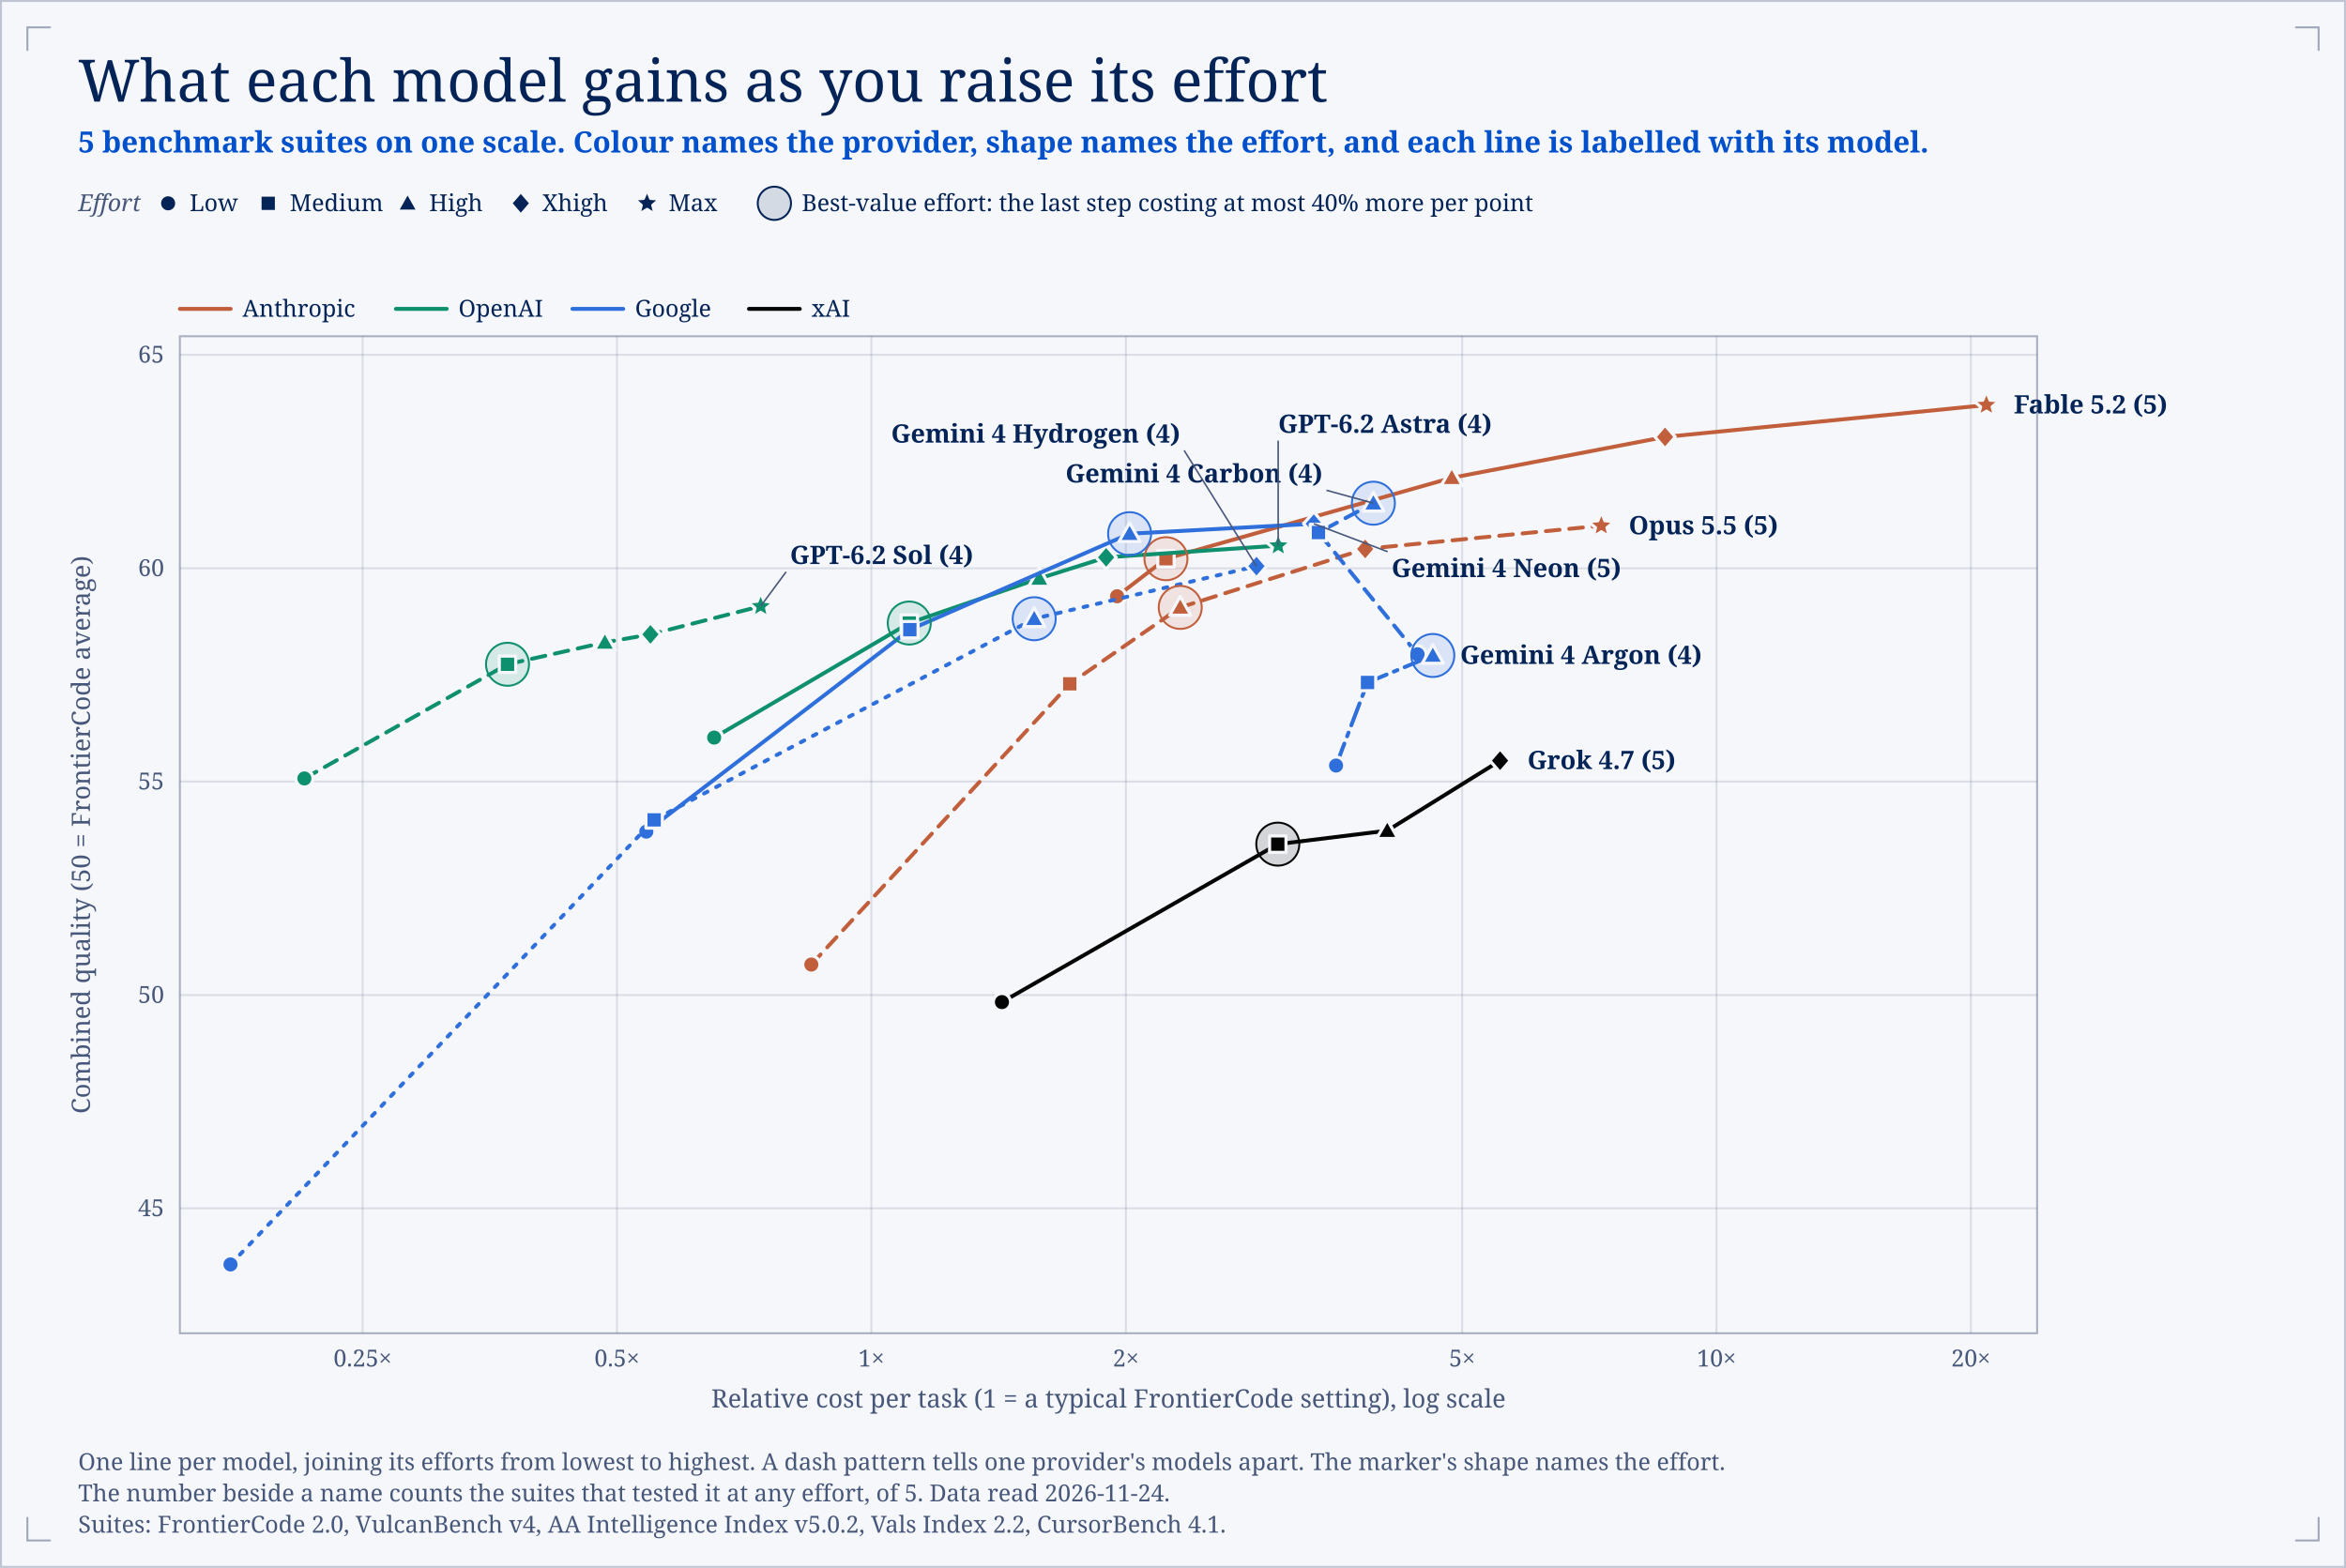
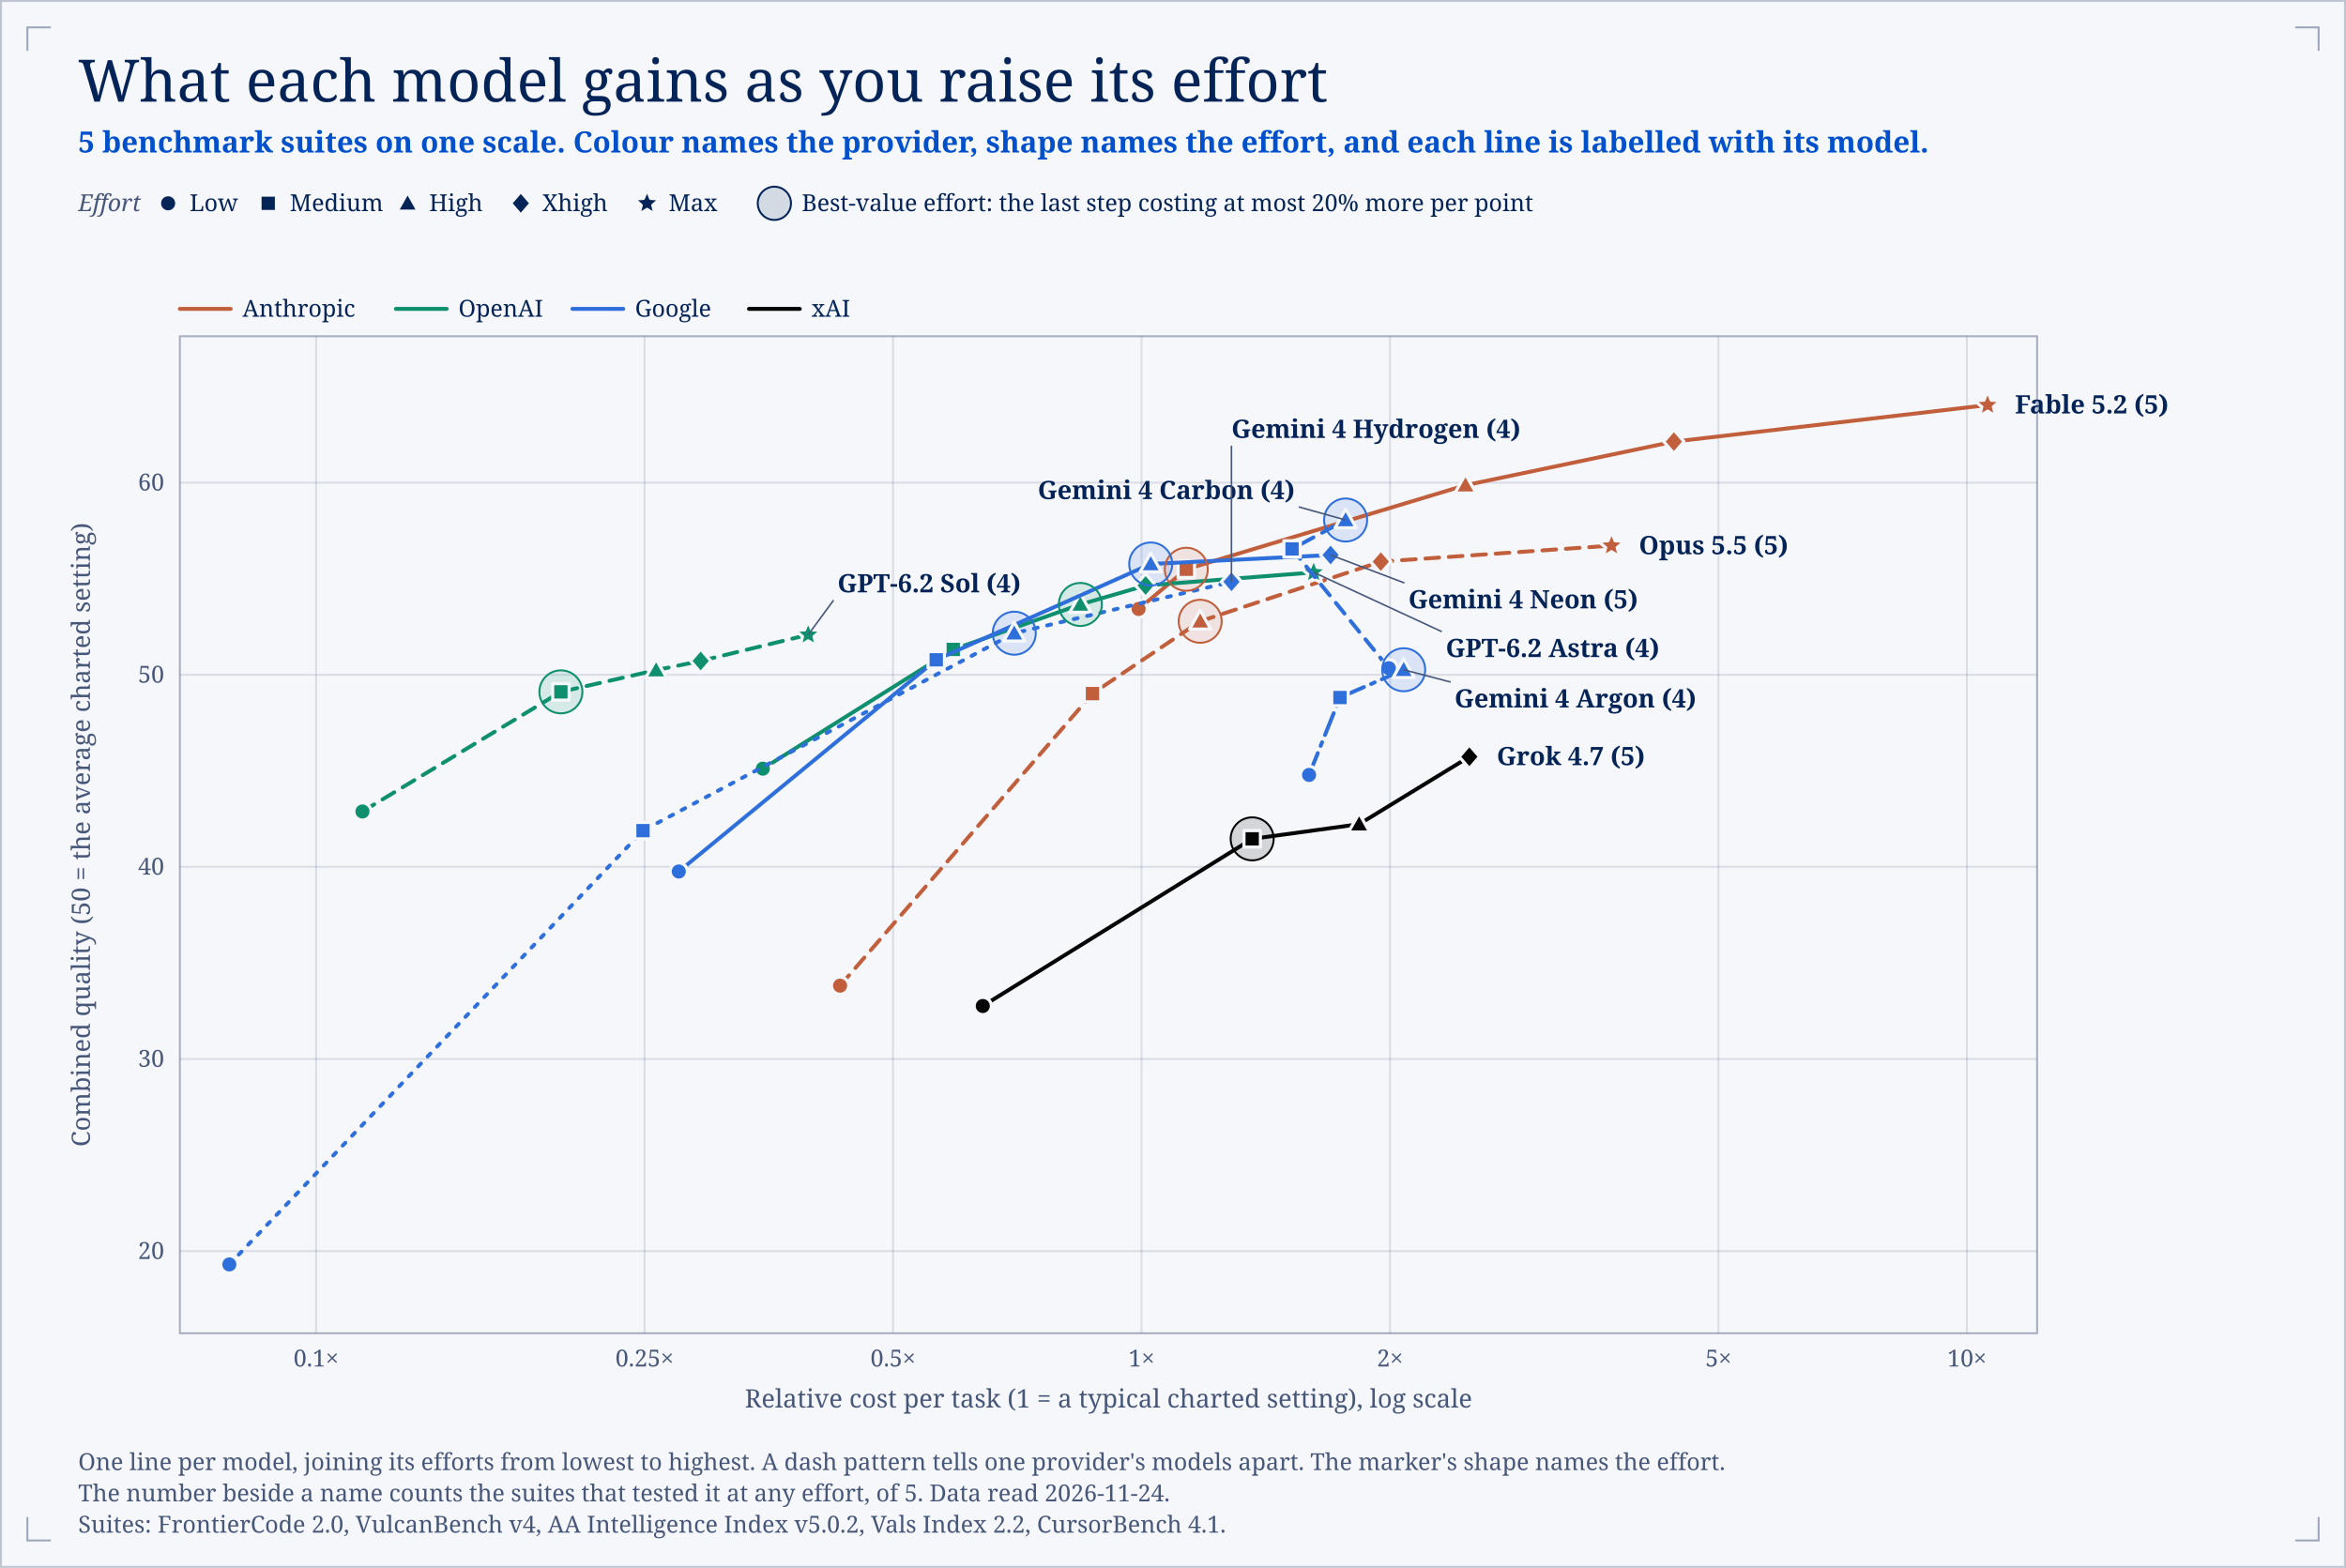
<svg xmlns="http://www.w3.org/2000/svg" viewBox="0 0 1200 802" width="1200" height="802" role="img">
  <rect width="1200" height="802" fill="#F6F7FA" />
  <rect x=".5" y=".5" width="1199" height="801" fill="none" stroke="#47577A" stroke-opacity=".32" />
  <path d="M14 26V14H26M1174 14H1186V26M14 776V788H26M1174 788H1186V776" fill="none" stroke="#47577A" stroke-opacity=".5" />
  <text x="40.0" y="52.0" font-size="30" fill="#042458" font-family="Didot,'Bodoni MT',Georgia,serif">What each model gains as you raise its effort</text>
  <text x="40.0" y="78.0" font-family="Baskerville,Georgia,serif" font-size="15" fill="#0050CC" font-weight="600">5 benchmark suites on one scale. Colour names the provider, shape names the effort, and each line is labelled with its model.</text>
  <text x="40.0" y="108.0" font-family="Baskerville,Georgia,serif" font-size="12" fill="#47577A" font-style="italic">Effort</text>
  <circle class="key" data-effort="low" data-x="86.0" data-y="104.0" cx="86.0" cy="104.0" r="4.4" fill="#042458" stroke="#F6F7FA" stroke-width="1.6" stroke-linejoin="round" />
  <text x="97.0" y="108.0" font-family="Baskerville,Georgia,serif" font-size="12" fill="#042458" class="legend">Low</text>
  <polygon class="key" data-effort="medium" data-x="137.2" data-y="104.0" points="133.0,99.8 141.4,99.8 141.4,108.2 133.0,108.2" fill="#042458" stroke="#F6F7FA" stroke-width="1.6" stroke-linejoin="round" />
  <text x="148.2" y="108.0" font-family="Baskerville,Georgia,serif" font-size="12" fill="#042458" class="legend">Medium</text>
  <polygon class="key" data-effort="high" data-x="208.5" data-y="104.0" points="208.5,98.4 213.9,108.0 203.1,108.0" fill="#042458" stroke="#F6F7FA" stroke-width="1.6" stroke-linejoin="round" />
  <text x="219.5" y="108.0" font-family="Baskerville,Georgia,serif" font-size="12" fill="#042458" class="legend">High</text>
  <polygon class="key" data-effort="xhigh" data-x="266.4" data-y="104.0" points="266.4,98.0 271.6,104.0 266.4,110.0 261.2,104.0" fill="#042458" stroke="#F6F7FA" stroke-width="1.6" stroke-linejoin="round" />
  <text x="277.4" y="108.0" font-family="Baskerville,Georgia,serif" font-size="12" fill="#042458" class="legend">Xhigh</text>
  <polygon class="key" data-effort="max" data-x="331.0" data-y="104.0" points="331.0,97.0 332.8,101.5 337.6,101.8 333.9,105.0 335.1,109.7 331.0,107.1 326.8,109.7 328.0,105.0 324.3,101.8 329.1,101.5" fill="#042458" stroke="#F6F7FA" stroke-width="1.6" stroke-linejoin="round" />
  <text x="342.0" y="108.0" font-family="Baskerville,Georgia,serif" font-size="12" fill="#042458" class="legend">Max</text>
  <circle class="knee-halo" cx="396.1" cy="104.0" r="8.5" fill="#042458" fill-opacity=".14" />
  <circle class="key-knee" cx="396.1" cy="104.0" r="8.5" fill="none" stroke="#042458" stroke-width="1" />
-   <text x="410.1" y="108.0" font-family="Baskerville,Georgia,serif" font-size="12" fill="#042458" class="legend">Best-value effort: the last step costing at most 40% more per point</text>
+   <text x="410.1" y="108.0" font-family="Baskerville,Georgia,serif" font-size="12" fill="#042458" class="legend">Best-value effort: the last step costing at most 20% more per point</text>
  <g transform="translate(0,26)">
-     <line x1="185.5" x2="185.5" y1="146.0" y2="656.0" stroke="#47577A" stroke-opacity=".16" />
-     <text x="185.5" y="673.0" font-family="Baskerville,Georgia,serif" font-size="12" fill="#47577A" text-anchor="middle">0.25×</text>
-     <line x1="315.6" x2="315.6" y1="146.0" y2="656.0" stroke="#47577A" stroke-opacity=".16" />
-     <text x="315.6" y="673.0" font-family="Baskerville,Georgia,serif" font-size="12" fill="#47577A" text-anchor="middle">0.5×</text>
-     <line x1="445.7" x2="445.7" y1="146.0" y2="656.0" stroke="#47577A" stroke-opacity=".16" />
-     <text x="445.7" y="673.0" font-family="Baskerville,Georgia,serif" font-size="12" fill="#47577A" text-anchor="middle">1×</text>
-     <line x1="575.9" x2="575.9" y1="146.0" y2="656.0" stroke="#47577A" stroke-opacity=".16" />
-     <text x="575.9" y="673.0" font-family="Baskerville,Georgia,serif" font-size="12" fill="#47577A" text-anchor="middle">2×</text>
-     <line x1="747.9" x2="747.9" y1="146.0" y2="656.0" stroke="#47577A" stroke-opacity=".16" />
-     <text x="747.9" y="673.0" font-family="Baskerville,Georgia,serif" font-size="12" fill="#47577A" text-anchor="middle">5×</text>
-     <line x1="878.0" x2="878.0" y1="146.0" y2="656.0" stroke="#47577A" stroke-opacity=".16" />
-     <text x="878.0" y="673.0" font-family="Baskerville,Georgia,serif" font-size="12" fill="#47577A" text-anchor="middle">10×</text>
-     <line x1="1008.1" x2="1008.1" y1="146.0" y2="656.0" stroke="#47577A" stroke-opacity=".16" />
-     <text x="1008.1" y="673.0" font-family="Baskerville,Georgia,serif" font-size="12" fill="#47577A" text-anchor="middle">20×</text>
-     <line x1="92.0" x2="1042.0" y1="592.1" y2="592.1" stroke="#47577A" stroke-opacity=".16" />
-     <text x="84.0" y="596.1" font-family="Baskerville,Georgia,serif" font-size="12" fill="#47577A" text-anchor="end">45</text>
-     <line x1="92.0" x2="1042.0" y1="483.0" y2="483.0" stroke="#47577A" stroke-opacity=".16" />
-     <text x="84.0" y="487.0" font-family="Baskerville,Georgia,serif" font-size="12" fill="#47577A" text-anchor="end">50</text>
-     <line x1="92.0" x2="1042.0" y1="373.8" y2="373.8" stroke="#47577A" stroke-opacity=".16" />
-     <text x="84.0" y="377.8" font-family="Baskerville,Georgia,serif" font-size="12" fill="#47577A" text-anchor="end">55</text>
-     <line x1="92.0" x2="1042.0" y1="264.7" y2="264.7" stroke="#47577A" stroke-opacity=".16" />
-     <text x="84.0" y="268.7" font-family="Baskerville,Georgia,serif" font-size="12" fill="#47577A" text-anchor="end">60</text>
-     <line x1="92.0" x2="1042.0" y1="155.5" y2="155.5" stroke="#47577A" stroke-opacity=".16" />
-     <text x="84.0" y="159.5" font-family="Baskerville,Georgia,serif" font-size="12" fill="#47577A" text-anchor="end">65</text>
+     <line x1="161.7" x2="161.7" y1="146.0" y2="656.0" stroke="#47577A" stroke-opacity=".16" />
+     <text x="161.7" y="673.0" font-family="Baskerville,Georgia,serif" font-size="12" fill="#47577A" text-anchor="middle">0.1×</text>
+     <line x1="329.7" x2="329.7" y1="146.0" y2="656.0" stroke="#47577A" stroke-opacity=".16" />
+     <text x="329.7" y="673.0" font-family="Baskerville,Georgia,serif" font-size="12" fill="#47577A" text-anchor="middle">0.25×</text>
+     <line x1="456.8" x2="456.8" y1="146.0" y2="656.0" stroke="#47577A" stroke-opacity=".16" />
+     <text x="456.8" y="673.0" font-family="Baskerville,Georgia,serif" font-size="12" fill="#47577A" text-anchor="middle">0.5×</text>
+     <line x1="583.9" x2="583.9" y1="146.0" y2="656.0" stroke="#47577A" stroke-opacity=".16" />
+     <text x="583.9" y="673.0" font-family="Baskerville,Georgia,serif" font-size="12" fill="#47577A" text-anchor="middle">1×</text>
+     <line x1="711.0" x2="711.0" y1="146.0" y2="656.0" stroke="#47577A" stroke-opacity=".16" />
+     <text x="711.0" y="673.0" font-family="Baskerville,Georgia,serif" font-size="12" fill="#47577A" text-anchor="middle">2×</text>
+     <line x1="879.0" x2="879.0" y1="146.0" y2="656.0" stroke="#47577A" stroke-opacity=".16" />
+     <text x="879.0" y="673.0" font-family="Baskerville,Georgia,serif" font-size="12" fill="#47577A" text-anchor="middle">5×</text>
+     <line x1="1006.1" x2="1006.1" y1="146.0" y2="656.0" stroke="#47577A" stroke-opacity=".16" />
+     <text x="1006.1" y="673.0" font-family="Baskerville,Georgia,serif" font-size="12" fill="#47577A" text-anchor="middle">10×</text>
+     <line x1="92.0" x2="1042.0" y1="614.0" y2="614.0" stroke="#47577A" stroke-opacity=".16" />
+     <text x="84.0" y="618.0" font-family="Baskerville,Georgia,serif" font-size="12" fill="#47577A" text-anchor="end">20</text>
+     <line x1="92.0" x2="1042.0" y1="515.7" y2="515.7" stroke="#47577A" stroke-opacity=".16" />
+     <text x="84.0" y="519.7" font-family="Baskerville,Georgia,serif" font-size="12" fill="#47577A" text-anchor="end">30</text>
+     <line x1="92.0" x2="1042.0" y1="417.4" y2="417.4" stroke="#47577A" stroke-opacity=".16" />
+     <text x="84.0" y="421.4" font-family="Baskerville,Georgia,serif" font-size="12" fill="#47577A" text-anchor="end">40</text>
+     <line x1="92.0" x2="1042.0" y1="319.2" y2="319.2" stroke="#47577A" stroke-opacity=".16" />
+     <text x="84.0" y="323.2" font-family="Baskerville,Georgia,serif" font-size="12" fill="#47577A" text-anchor="end">50</text>
+     <line x1="92.0" x2="1042.0" y1="220.9" y2="220.9" stroke="#47577A" stroke-opacity=".16" />
+     <text x="84.0" y="224.9" font-family="Baskerville,Georgia,serif" font-size="12" fill="#47577A" text-anchor="end">60</text>
    <rect x="92.0" y="146.0" width="950.0" height="510.0" fill="none" stroke="#47577A" stroke-opacity=".45" />
-     <text x="567.0" y="694.0" font-family="Baskerville,Georgia,serif" font-size="13" fill="#47577A" text-anchor="middle">Relative cost per task (1 = a typical FrontierCode setting), log scale</text>
-     <text transform="translate(46.0,401.0) rotate(-90)" font-family="Baskerville,Georgia,serif" font-size="13" fill="#47577A" text-anchor="middle">Combined quality (50 = FrontierCode average)</text>
+     <text x="567.0" y="694.0" font-family="Baskerville,Georgia,serif" font-size="13" fill="#47577A" text-anchor="middle">Relative cost per task (1 = a typical charted setting), log scale</text>
+     <text transform="translate(46.0,401.0) rotate(-90)" font-family="Baskerville,Georgia,serif" font-size="13" fill="#47577A" text-anchor="middle">Combined quality (50 = the average charted setting)</text>
    <line x1="92.0" x2="118.0" y1="132.0" y2="132.0" stroke="#C15F3C" stroke-width="2" stroke-linecap="round" />
    <text x="124.0" y="136.0" font-family="Baskerville,Georgia,serif" font-size="12" fill="#042458" class="legend">Anthropic</text>
    <line x1="202.5" x2="228.5" y1="132.0" y2="132.0" stroke="#0E8F6E" stroke-width="2" stroke-linecap="round" />
    <text x="234.5" y="136.0" font-family="Baskerville,Georgia,serif" font-size="12" fill="#042458" class="legend">OpenAI</text>
    <line x1="292.8" x2="318.8" y1="132.0" y2="132.0" stroke="#2F6FDB" stroke-width="2" stroke-linecap="round" />
    <text x="324.8" y="136.0" font-family="Baskerville,Georgia,serif" font-size="12" fill="#042458" class="legend">Google</text>
    <line x1="383.1" x2="409.1" y1="132.0" y2="132.0" stroke="#050505" stroke-width="2" stroke-linecap="round" />
    <text x="415.1" y="136.0" font-family="Baskerville,Georgia,serif" font-size="12" fill="#042458" class="legend">xAI</text>
-     <circle class="knee-halo" cx="596.4" cy="259.8" r="11" fill="#C15F3C" fill-opacity=".14" />
-     <circle class="knee-halo" cx="603.7" cy="284.7" r="11" fill="#C15F3C" fill-opacity=".14" />
-     <circle class="knee-halo" cx="465.1" cy="292.7" r="11" fill="#0E8F6E" fill-opacity=".14" />
-     <circle class="knee-halo" cx="259.6" cy="313.8" r="11" fill="#0E8F6E" fill-opacity=".14" />
-     <circle class="knee-halo" cx="577.8" cy="247.0" r="11" fill="#2F6FDB" fill-opacity=".14" />
-     <circle class="knee-halo" cx="702.5" cy="231.4" r="11" fill="#2F6FDB" fill-opacity=".14" />
-     <circle class="knee-halo" cx="529.0" cy="290.5" r="11" fill="#2F6FDB" fill-opacity=".14" />
-     <circle class="knee-halo" cx="732.9" cy="309.3" r="11" fill="#2F6FDB" fill-opacity=".14" />
-     <circle class="knee-halo" cx="653.6" cy="405.8" r="11" fill="#050505" fill-opacity=".14" />
-     <polyline class="series" data-model="Fable 5.2" data-suites="5" points="571.4,279.0 596.4,259.8 742.6,218.4 851.7,197.5 1016.1,181.2" fill="none" stroke="#C15F3C" stroke-width="2" stroke-linejoin="round" stroke-linecap="round" />
-     <circle class="point" data-effort="low" data-x="571.4" data-y="279.0" cx="571.4" cy="279.0" r="4.4" fill="#C15F3C" stroke="#F6F7FA" stroke-width="1.6" stroke-linejoin="round" />
-     <polygon class="point" data-effort="medium" data-x="596.4" data-y="259.8" points="592.2,255.6 600.6,255.6 600.6,264.0 592.2,264.0" fill="#C15F3C" stroke="#F6F7FA" stroke-width="1.6" stroke-linejoin="round" />
-     <polygon class="point" data-effort="high" data-x="742.6" data-y="218.4" points="742.6,212.8 748.0,222.4 737.2,222.4" fill="#C15F3C" stroke="#F6F7FA" stroke-width="1.6" stroke-linejoin="round" />
-     <polygon class="point" data-effort="xhigh" data-x="851.7" data-y="197.5" points="851.7,191.5 856.9,197.5 851.7,203.5 846.5,197.5" fill="#C15F3C" stroke="#F6F7FA" stroke-width="1.6" stroke-linejoin="round" />
-     <polygon class="point" data-effort="max" data-x="1016.1" data-y="181.2" points="1016.1,174.2 1017.9,178.7 1022.7,179.0 1019.0,182.1 1020.2,186.8 1016.1,184.3 1011.9,186.8 1013.1,182.1 1009.4,179.0 1014.2,178.7" fill="#C15F3C" stroke="#F6F7FA" stroke-width="1.6" stroke-linejoin="round" />
-     <polyline class="series" data-model="Opus 5.5" data-suites="5" points="415.0,467.4 547.2,323.8 603.7,284.7 698.3,254.8 819.1,242.9" fill="none" stroke="#C15F3C" stroke-width="2" stroke-dasharray="7 5" stroke-linejoin="round" stroke-linecap="round" />
-     <circle class="point" data-effort="low" data-x="415.0" data-y="467.4" cx="415.0" cy="467.4" r="4.4" fill="#C15F3C" stroke="#F6F7FA" stroke-width="1.6" stroke-linejoin="round" />
-     <polygon class="point" data-effort="medium" data-x="547.2" data-y="323.8" points="543.0,319.6 551.4,319.6 551.4,328.0 543.0,328.0" fill="#C15F3C" stroke="#F6F7FA" stroke-width="1.6" stroke-linejoin="round" />
-     <polygon class="point" data-effort="high" data-x="603.7" data-y="284.7" points="603.7,279.1 609.1,288.7 598.3,288.7" fill="#C15F3C" stroke="#F6F7FA" stroke-width="1.6" stroke-linejoin="round" />
-     <polygon class="point" data-effort="xhigh" data-x="698.3" data-y="254.8" points="698.3,248.8 703.5,254.8 698.3,260.8 693.1,254.8" fill="#C15F3C" stroke="#F6F7FA" stroke-width="1.6" stroke-linejoin="round" />
-     <polygon class="point" data-effort="max" data-x="819.1" data-y="242.9" points="819.1,235.9 820.9,240.4 825.7,240.8 822.0,243.9 823.2,248.6 819.1,246.0 815.0,248.6 816.1,243.9 812.4,240.8 817.3,240.4" fill="#C15F3C" stroke="#F6F7FA" stroke-width="1.6" stroke-linejoin="round" />
-     <polyline class="series" data-model="GPT-6.2 Astra" data-suites="4" points="365.3,351.3 465.1,292.7 531.6,269.9 565.8,259.1 653.8,253.1" fill="none" stroke="#0E8F6E" stroke-width="2" stroke-linejoin="round" stroke-linecap="round" />
-     <circle class="point" data-effort="low" data-x="365.3" data-y="351.3" cx="365.3" cy="351.3" r="4.4" fill="#0E8F6E" stroke="#F6F7FA" stroke-width="1.6" stroke-linejoin="round" />
-     <polygon class="point" data-effort="medium" data-x="465.1" data-y="292.7" points="460.9,288.5 469.3,288.5 469.3,296.9 460.9,296.9" fill="#0E8F6E" stroke="#F6F7FA" stroke-width="1.6" stroke-linejoin="round" />
-     <polygon class="point" data-effort="high" data-x="531.6" data-y="269.9" points="531.6,264.3 537.0,273.9 526.2,273.9" fill="#0E8F6E" stroke="#F6F7FA" stroke-width="1.6" stroke-linejoin="round" />
-     <polygon class="point" data-effort="xhigh" data-x="565.8" data-y="259.1" points="565.8,253.1 571.0,259.1 565.8,265.1 560.6,259.1" fill="#0E8F6E" stroke="#F6F7FA" stroke-width="1.6" stroke-linejoin="round" />
-     <polygon class="point" data-effort="max" data-x="653.8" data-y="253.1" points="653.8,246.1 655.7,250.6 660.5,250.9 656.8,254.1 658.0,258.8 653.8,256.2 649.7,258.8 650.9,254.1 647.2,250.9 652.0,250.6" fill="#0E8F6E" stroke="#F6F7FA" stroke-width="1.6" stroke-linejoin="round" />
-     <polyline class="series" data-model="GPT-6.2 Sol" data-suites="4" points="155.7,372.2 259.6,313.8 309.4,302.6 332.7,298.5 389.1,284.1" fill="none" stroke="#0E8F6E" stroke-width="2" stroke-dasharray="7 5" stroke-linejoin="round" stroke-linecap="round" />
-     <circle class="point" data-effort="low" data-x="155.7" data-y="372.2" cx="155.7" cy="372.2" r="4.4" fill="#0E8F6E" stroke="#F6F7FA" stroke-width="1.6" stroke-linejoin="round" />
-     <polygon class="point" data-effort="medium" data-x="259.6" data-y="313.8" points="255.4,309.6 263.8,309.6 263.8,318.0 255.4,318.0" fill="#0E8F6E" stroke="#F6F7FA" stroke-width="1.6" stroke-linejoin="round" />
-     <polygon class="point" data-effort="high" data-x="309.4" data-y="302.6" points="309.4,297.0 314.8,306.6 304.0,306.6" fill="#0E8F6E" stroke="#F6F7FA" stroke-width="1.6" stroke-linejoin="round" />
-     <polygon class="point" data-effort="xhigh" data-x="332.7" data-y="298.5" points="332.7,292.5 337.9,298.5 332.7,304.5 327.5,298.5" fill="#0E8F6E" stroke="#F6F7FA" stroke-width="1.6" stroke-linejoin="round" />
-     <polygon class="point" data-effort="max" data-x="389.1" data-y="284.1" points="389.1,277.1 390.9,281.6 395.8,282.0 392.1,285.1 393.2,289.8 389.1,287.2 385.0,289.8 386.2,285.1 382.5,282.0 387.3,281.6" fill="#0E8F6E" stroke="#F6F7FA" stroke-width="1.6" stroke-linejoin="round" />
-     <polyline class="series" data-model="Gemini 4 Neon" data-suites="5" points="330.6,399.4 465.4,296.1 577.8,247.0 672.0,241.9" fill="none" stroke="#2F6FDB" stroke-width="2" stroke-linejoin="round" stroke-linecap="round" />
-     <circle class="point" data-effort="low" data-x="330.6" data-y="399.4" cx="330.6" cy="399.4" r="4.4" fill="#2F6FDB" stroke="#F6F7FA" stroke-width="1.6" stroke-linejoin="round" />
-     <polygon class="point" data-effort="medium" data-x="465.4" data-y="296.1" points="461.2,291.9 469.6,291.9 469.6,300.3 461.2,300.3" fill="#2F6FDB" stroke="#F6F7FA" stroke-width="1.6" stroke-linejoin="round" />
-     <polygon class="point" data-effort="high" data-x="577.8" data-y="247.0" points="577.8,241.4 583.2,251.0 572.4,251.0" fill="#2F6FDB" stroke="#F6F7FA" stroke-width="1.6" stroke-linejoin="round" />
-     <polygon class="point" data-effort="xhigh" data-x="672.0" data-y="241.9" points="672.0,235.9 677.2,241.9 672.0,247.9 666.8,241.9" fill="#2F6FDB" stroke="#F6F7FA" stroke-width="1.6" stroke-linejoin="round" />
-     <polyline class="series" data-model="Gemini 4 Carbon" data-suites="4" points="725.1,308.7 674.4,246.4 702.5,231.4" fill="none" stroke="#2F6FDB" stroke-width="2" stroke-dasharray="7 5" stroke-linejoin="round" stroke-linecap="round" />
-     <circle class="point" data-effort="low" data-x="725.1" data-y="308.7" cx="725.1" cy="308.7" r="4.4" fill="#2F6FDB" stroke="#F6F7FA" stroke-width="1.6" stroke-linejoin="round" />
-     <polygon class="point" data-effort="medium" data-x="674.4" data-y="246.4" points="670.2,242.2 678.6,242.2 678.6,250.6 670.2,250.6" fill="#2F6FDB" stroke="#F6F7FA" stroke-width="1.6" stroke-linejoin="round" />
-     <polygon class="point" data-effort="high" data-x="702.5" data-y="231.4" points="702.5,225.8 707.9,235.4 697.1,235.4" fill="#2F6FDB" stroke="#F6F7FA" stroke-width="1.6" stroke-linejoin="round" />
-     <polyline class="series" data-model="Gemini 4 Hydrogen" data-suites="4" points="117.9,620.8 334.6,393.4 529.0,290.5 642.7,263.6" fill="none" stroke="#2F6FDB" stroke-width="2" stroke-dasharray="2 5" stroke-linejoin="round" stroke-linecap="round" />
-     <circle class="point" data-effort="low" data-x="117.9" data-y="620.8" cx="117.9" cy="620.8" r="4.4" fill="#2F6FDB" stroke="#F6F7FA" stroke-width="1.6" stroke-linejoin="round" />
-     <polygon class="point" data-effort="medium" data-x="334.6" data-y="393.4" points="330.4,389.2 338.8,389.2 338.8,397.6 330.4,397.6" fill="#2F6FDB" stroke="#F6F7FA" stroke-width="1.6" stroke-linejoin="round" />
-     <polygon class="point" data-effort="high" data-x="529.0" data-y="290.5" points="529.0,284.9 534.4,294.5 523.6,294.5" fill="#2F6FDB" stroke="#F6F7FA" stroke-width="1.6" stroke-linejoin="round" />
-     <polygon class="point" data-effort="xhigh" data-x="642.7" data-y="263.6" points="642.7,257.6 647.9,263.6 642.7,269.6 637.5,263.6" fill="#2F6FDB" stroke="#F6F7FA" stroke-width="1.6" stroke-linejoin="round" />
-     <polyline class="series" data-model="Gemini 4 Argon" data-suites="4" points="683.4,365.6 699.5,323.1 732.9,309.3" fill="none" stroke="#2F6FDB" stroke-width="2" stroke-dasharray="12 4 2 4" stroke-linejoin="round" stroke-linecap="round" />
-     <circle class="point" data-effort="low" data-x="683.4" data-y="365.6" cx="683.4" cy="365.6" r="4.4" fill="#2F6FDB" stroke="#F6F7FA" stroke-width="1.6" stroke-linejoin="round" />
-     <polygon class="point" data-effort="medium" data-x="699.5" data-y="323.1" points="695.3,318.9 703.7,318.9 703.7,327.3 695.3,327.3" fill="#2F6FDB" stroke="#F6F7FA" stroke-width="1.6" stroke-linejoin="round" />
-     <polygon class="point" data-effort="high" data-x="732.9" data-y="309.3" points="732.9,303.7 738.3,313.3 727.5,313.3" fill="#2F6FDB" stroke="#F6F7FA" stroke-width="1.6" stroke-linejoin="round" />
-     <polyline class="series" data-model="Grok 4.7" data-suites="5" points="512.5,486.6 653.6,405.8 709.6,398.9 767.3,363.1" fill="none" stroke="#050505" stroke-width="2" stroke-linejoin="round" stroke-linecap="round" />
-     <circle class="point" data-effort="low" data-x="512.5" data-y="486.6" cx="512.5" cy="486.6" r="4.4" fill="#050505" stroke="#F6F7FA" stroke-width="1.6" stroke-linejoin="round" />
-     <polygon class="point" data-effort="medium" data-x="653.6" data-y="405.8" points="649.4,401.6 657.8,401.6 657.8,410.0 649.4,410.0" fill="#050505" stroke="#F6F7FA" stroke-width="1.6" stroke-linejoin="round" />
-     <polygon class="point" data-effort="high" data-x="709.6" data-y="398.9" points="709.6,393.3 715.0,402.9 704.2,402.9" fill="#050505" stroke="#F6F7FA" stroke-width="1.6" stroke-linejoin="round" />
-     <polygon class="point" data-effort="xhigh" data-x="767.3" data-y="363.1" points="767.3,357.1 772.5,363.1 767.3,369.1 762.1,363.1" fill="#050505" stroke="#F6F7FA" stroke-width="1.6" stroke-linejoin="round" />
-     <circle class="knee" data-model="Fable 5.2" cx="596.4" cy="259.8" r="11" fill="none" stroke="#C15F3C" stroke-width="1" />
-     <circle class="knee" data-model="Opus 5.5" cx="603.7" cy="284.7" r="11" fill="none" stroke="#C15F3C" stroke-width="1" />
-     <circle class="knee" data-model="GPT-6.2 Astra" cx="465.1" cy="292.7" r="11" fill="none" stroke="#0E8F6E" stroke-width="1" />
-     <circle class="knee" data-model="GPT-6.2 Sol" cx="259.6" cy="313.8" r="11" fill="none" stroke="#0E8F6E" stroke-width="1" />
-     <circle class="knee" data-model="Gemini 4 Neon" cx="577.8" cy="247.0" r="11" fill="none" stroke="#2F6FDB" stroke-width="1" />
-     <circle class="knee" data-model="Gemini 4 Carbon" cx="702.5" cy="231.4" r="11" fill="none" stroke="#2F6FDB" stroke-width="1" />
-     <circle class="knee" data-model="Gemini 4 Hydrogen" cx="529.0" cy="290.5" r="11" fill="none" stroke="#2F6FDB" stroke-width="1" />
-     <circle class="knee" data-model="Gemini 4 Argon" cx="732.9" cy="309.3" r="11" fill="none" stroke="#2F6FDB" stroke-width="1" />
-     <circle class="knee" data-model="Grok 4.7" cx="653.6" cy="405.8" r="11" fill="none" stroke="#050505" stroke-width="1" />
-     <text x="1030.1" y="185.5" font-family="Baskerville,Georgia,serif" font-size="13" fill="#042458" text-anchor="start" font-weight="600" class="line-label">Fable 5.2 (5)</text>
-     <line class="leader" x1="702.5" y1="231.4" x2="678.5" y2="224.8" stroke="#47577A" stroke-width="0.8" />
-     <text x="676.5" y="220.8" font-family="Baskerville,Georgia,serif" font-size="13" fill="#042458" text-anchor="end" font-weight="600" class="line-label">Gemini 4 Carbon (4)</text>
-     <line class="leader" x1="672.0" y1="241.9" x2="709.8" y2="256.2" stroke="#47577A" stroke-width="0.8" />
-     <text x="711.8" y="269.2" font-family="Baskerville,Georgia,serif" font-size="13" fill="#042458" text-anchor="start" font-weight="600" class="line-label">Gemini 4 Neon (5)</text>
-     <text x="833.1" y="247.3" font-family="Baskerville,Georgia,serif" font-size="13" fill="#042458" text-anchor="start" font-weight="600" class="line-label">Opus 5.5 (5)</text>
-     <line class="leader" x1="653.8" y1="253.1" x2="653.8" y2="199.4" stroke="#47577A" stroke-width="0.8" />
-     <text x="653.8" y="195.4" font-family="Baskerville,Georgia,serif" font-size="13" fill="#042458" text-anchor="start" font-weight="600" class="line-label">GPT-6.2 Astra (4)</text>
-     <line class="leader" x1="642.7" y1="263.6" x2="605.7" y2="204.4" stroke="#47577A" stroke-width="0.8" />
-     <text x="603.7" y="200.4" font-family="Baskerville,Georgia,serif" font-size="13" fill="#042458" text-anchor="end" font-weight="600" class="line-label">Gemini 4 Hydrogen (4)</text>
-     <line class="leader" x1="389.1" y1="284.1" x2="402.1" y2="266.5" stroke="#47577A" stroke-width="0.8" />
-     <text x="404.1" y="262.5" font-family="Baskerville,Georgia,serif" font-size="13" fill="#042458" text-anchor="start" font-weight="600" class="line-label">GPT-6.2 Sol (4)</text>
-     <text x="746.9" y="313.6" font-family="Baskerville,Georgia,serif" font-size="13" fill="#042458" text-anchor="start" font-weight="600" class="line-label">Gemini 4 Argon (4)</text>
-     <text x="781.3" y="367.4" font-family="Baskerville,Georgia,serif" font-size="13" fill="#042458" text-anchor="start" font-weight="600" class="line-label">Grok 4.7 (5)</text>
+     <circle class="knee-halo" cx="606.8" cy="265.2" r="11" fill="#C15F3C" fill-opacity=".14" />
+     <circle class="knee-halo" cx="613.9" cy="291.8" r="11" fill="#C15F3C" fill-opacity=".14" />
+     <circle class="knee-halo" cx="552.6" cy="283.2" r="11" fill="#0E8F6E" fill-opacity=".14" />
+     <circle class="knee-halo" cx="286.9" cy="327.9" r="11" fill="#0E8F6E" fill-opacity=".14" />
+     <circle class="knee-halo" cx="588.6" cy="262.5" r="11" fill="#2F6FDB" fill-opacity=".14" />
+     <circle class="knee-halo" cx="688.3" cy="240.0" r="11" fill="#2F6FDB" fill-opacity=".14" />
+     <circle class="knee-halo" cx="518.8" cy="297.9" r="11" fill="#2F6FDB" fill-opacity=".14" />
+     <circle class="knee-halo" cx="718.0" cy="316.6" r="11" fill="#2F6FDB" fill-opacity=".14" />
+     <circle class="knee-halo" cx="640.5" cy="403.1" r="11" fill="#050505" fill-opacity=".14" />
+     <polyline class="series" data-model="Fable 5.2" data-suites="5" points="582.4,285.5 606.8,265.2 749.6,222.2 856.2,199.9 1016.7,181.2" fill="none" stroke="#C15F3C" stroke-width="2" stroke-linejoin="round" stroke-linecap="round" />
+     <circle class="point" data-effort="low" data-x="582.4" data-y="285.5" cx="582.4" cy="285.5" r="4.4" fill="#C15F3C" stroke="#F6F7FA" stroke-width="1.6" stroke-linejoin="round" />
+     <polygon class="point" data-effort="medium" data-x="606.8" data-y="265.2" points="602.6,261.0 611.0,261.0 611.0,269.4 602.6,269.4" fill="#C15F3C" stroke="#F6F7FA" stroke-width="1.6" stroke-linejoin="round" />
+     <polygon class="point" data-effort="high" data-x="749.6" data-y="222.2" points="749.6,216.6 755.0,226.2 744.2,226.2" fill="#C15F3C" stroke="#F6F7FA" stroke-width="1.6" stroke-linejoin="round" />
+     <polygon class="point" data-effort="xhigh" data-x="856.2" data-y="199.9" points="856.2,193.9 861.4,199.9 856.2,205.9 851.0,199.9" fill="#C15F3C" stroke="#F6F7FA" stroke-width="1.6" stroke-linejoin="round" />
+     <polygon class="point" data-effort="max" data-x="1016.7" data-y="181.2" points="1016.7,174.2 1018.5,178.7 1023.3,179.0 1019.6,182.1 1020.8,186.8 1016.7,184.3 1012.6,186.8 1013.7,182.1 1010.0,179.0 1014.8,178.7" fill="#C15F3C" stroke="#F6F7FA" stroke-width="1.6" stroke-linejoin="round" />
+     <polyline class="series" data-model="Opus 5.5" data-suites="5" points="429.7,478.2 558.8,328.8 613.9,291.8 706.3,261.3 824.3,253.1" fill="none" stroke="#C15F3C" stroke-width="2" stroke-dasharray="7 5" stroke-linejoin="round" stroke-linecap="round" />
+     <circle class="point" data-effort="low" data-x="429.7" data-y="478.2" cx="429.7" cy="478.2" r="4.4" fill="#C15F3C" stroke="#F6F7FA" stroke-width="1.6" stroke-linejoin="round" />
+     <polygon class="point" data-effort="medium" data-x="558.8" data-y="328.8" points="554.6,324.6 563.0,324.6 563.0,333.0 554.6,333.0" fill="#C15F3C" stroke="#F6F7FA" stroke-width="1.6" stroke-linejoin="round" />
+     <polygon class="point" data-effort="high" data-x="613.9" data-y="291.8" points="613.9,286.2 619.3,295.8 608.5,295.8" fill="#C15F3C" stroke="#F6F7FA" stroke-width="1.6" stroke-linejoin="round" />
+     <polygon class="point" data-effort="xhigh" data-x="706.3" data-y="261.3" points="706.3,255.3 711.5,261.3 706.3,267.3 701.1,261.3" fill="#C15F3C" stroke="#F6F7FA" stroke-width="1.6" stroke-linejoin="round" />
+     <polygon class="point" data-effort="max" data-x="824.3" data-y="253.1" points="824.3,246.1 826.1,250.6 830.9,251.0 827.2,254.1 828.4,258.8 824.3,256.2 820.2,258.8 821.3,254.1 817.6,251.0 822.5,250.6" fill="#C15F3C" stroke="#F6F7FA" stroke-width="1.6" stroke-linejoin="round" />
+     <polyline class="series" data-model="GPT-6.2 Astra" data-suites="4" points="390.2,367.2 487.6,306.2 552.6,283.2 586.0,273.5 672.0,266.8" fill="none" stroke="#0E8F6E" stroke-width="2" stroke-linejoin="round" stroke-linecap="round" />
+     <circle class="point" data-effort="low" data-x="390.2" data-y="367.2" cx="390.2" cy="367.2" r="4.4" fill="#0E8F6E" stroke="#F6F7FA" stroke-width="1.6" stroke-linejoin="round" />
+     <polygon class="point" data-effort="medium" data-x="487.6" data-y="306.2" points="483.4,302.0 491.8,302.0 491.8,310.4 483.4,310.4" fill="#0E8F6E" stroke="#F6F7FA" stroke-width="1.6" stroke-linejoin="round" />
+     <polygon class="point" data-effort="high" data-x="552.6" data-y="283.2" points="552.6,277.6 558.0,287.2 547.2,287.2" fill="#0E8F6E" stroke="#F6F7FA" stroke-width="1.6" stroke-linejoin="round" />
+     <polygon class="point" data-effort="xhigh" data-x="586.0" data-y="273.5" points="586.0,267.5 591.2,273.5 586.0,279.5 580.8,273.5" fill="#0E8F6E" stroke="#F6F7FA" stroke-width="1.6" stroke-linejoin="round" />
+     <polygon class="point" data-effort="max" data-x="672.0" data-y="266.8" points="672.0,259.8 673.8,264.3 678.6,264.6 674.9,267.7 676.1,272.4 672.0,269.9 667.9,272.4 669.0,267.7 665.3,264.6 670.1,264.3" fill="#0E8F6E" stroke="#F6F7FA" stroke-width="1.6" stroke-linejoin="round" />
+     <polyline class="series" data-model="GPT-6.2 Sol" data-suites="4" points="185.4,389.1 286.9,327.9 335.6,316.8 358.4,312.1 413.4,298.7" fill="none" stroke="#0E8F6E" stroke-width="2" stroke-dasharray="7 5" stroke-linejoin="round" stroke-linecap="round" />
+     <circle class="point" data-effort="low" data-x="185.4" data-y="389.1" cx="185.4" cy="389.1" r="4.4" fill="#0E8F6E" stroke="#F6F7FA" stroke-width="1.6" stroke-linejoin="round" />
+     <polygon class="point" data-effort="medium" data-x="286.9" data-y="327.9" points="282.7,323.7 291.1,323.7 291.1,332.1 282.7,332.1" fill="#0E8F6E" stroke="#F6F7FA" stroke-width="1.6" stroke-linejoin="round" />
+     <polygon class="point" data-effort="high" data-x="335.6" data-y="316.8" points="335.6,311.2 341.0,320.8 330.2,320.8" fill="#0E8F6E" stroke="#F6F7FA" stroke-width="1.6" stroke-linejoin="round" />
+     <polygon class="point" data-effort="xhigh" data-x="358.4" data-y="312.1" points="358.4,306.1 363.6,312.1 358.4,318.1 353.2,312.1" fill="#0E8F6E" stroke="#F6F7FA" stroke-width="1.6" stroke-linejoin="round" />
+     <polygon class="point" data-effort="max" data-x="413.4" data-y="298.7" points="413.4,291.7 415.2,296.2 420.1,296.5 416.4,299.6 417.5,304.3 413.4,301.8 409.3,304.3 410.5,299.6 406.8,296.5 411.6,296.2" fill="#0E8F6E" stroke="#F6F7FA" stroke-width="1.6" stroke-linejoin="round" />
+     <polyline class="series" data-model="Gemini 4 Neon" data-suites="5" points="347.2,419.8 478.9,311.5 588.6,262.5 680.6,257.9" fill="none" stroke="#2F6FDB" stroke-width="2" stroke-linejoin="round" stroke-linecap="round" />
+     <circle class="point" data-effort="low" data-x="347.2" data-y="419.8" cx="347.2" cy="419.8" r="4.4" fill="#2F6FDB" stroke="#F6F7FA" stroke-width="1.6" stroke-linejoin="round" />
+     <polygon class="point" data-effort="medium" data-x="478.9" data-y="311.5" points="474.7,307.3 483.1,307.3 483.1,315.7 474.7,315.7" fill="#2F6FDB" stroke="#F6F7FA" stroke-width="1.6" stroke-linejoin="round" />
+     <polygon class="point" data-effort="high" data-x="588.6" data-y="262.5" points="588.6,256.9 594.0,266.5 583.2,266.5" fill="#2F6FDB" stroke="#F6F7FA" stroke-width="1.6" stroke-linejoin="round" />
+     <polygon class="point" data-effort="xhigh" data-x="680.6" data-y="257.9" points="680.6,251.9 685.8,257.9 680.6,263.9 675.4,257.9" fill="#2F6FDB" stroke="#F6F7FA" stroke-width="1.6" stroke-linejoin="round" />
+     <polyline class="series" data-model="Gemini 4 Carbon" data-suites="4" points="710.4,315.8 660.9,254.8 688.3,240.0" fill="none" stroke="#2F6FDB" stroke-width="2" stroke-dasharray="7 5" stroke-linejoin="round" stroke-linecap="round" />
+     <circle class="point" data-effort="low" data-x="710.4" data-y="315.8" cx="710.4" cy="315.8" r="4.4" fill="#2F6FDB" stroke="#F6F7FA" stroke-width="1.6" stroke-linejoin="round" />
+     <polygon class="point" data-effort="medium" data-x="660.9" data-y="254.8" points="656.7,250.6 665.1,250.6 665.1,259.0 656.7,259.0" fill="#2F6FDB" stroke="#F6F7FA" stroke-width="1.6" stroke-linejoin="round" />
+     <polygon class="point" data-effort="high" data-x="688.3" data-y="240.0" points="688.3,234.4 693.7,244.0 682.9,244.0" fill="#2F6FDB" stroke="#F6F7FA" stroke-width="1.6" stroke-linejoin="round" />
+     <polyline class="series" data-model="Gemini 4 Hydrogen" data-suites="4" points="117.3,620.8 328.9,398.9 518.8,297.9 629.9,271.6" fill="none" stroke="#2F6FDB" stroke-width="2" stroke-dasharray="2 5" stroke-linejoin="round" stroke-linecap="round" />
+     <circle class="point" data-effort="low" data-x="117.3" data-y="620.8" cx="117.3" cy="620.8" r="4.4" fill="#2F6FDB" stroke="#F6F7FA" stroke-width="1.6" stroke-linejoin="round" />
+     <polygon class="point" data-effort="medium" data-x="328.9" data-y="398.9" points="324.7,394.7 333.1,394.7 333.1,403.1 324.7,403.1" fill="#2F6FDB" stroke="#F6F7FA" stroke-width="1.6" stroke-linejoin="round" />
+     <polygon class="point" data-effort="high" data-x="518.8" data-y="297.9" points="518.8,292.3 524.2,301.9 513.4,301.9" fill="#2F6FDB" stroke="#F6F7FA" stroke-width="1.6" stroke-linejoin="round" />
+     <polygon class="point" data-effort="xhigh" data-x="629.9" data-y="271.6" points="629.9,265.6 635.1,271.6 629.9,277.6 624.7,271.6" fill="#2F6FDB" stroke="#F6F7FA" stroke-width="1.6" stroke-linejoin="round" />
+     <polyline class="series" data-model="Gemini 4 Argon" data-suites="4" points="669.6,370.4 685.4,330.8 718.0,316.6" fill="none" stroke="#2F6FDB" stroke-width="2" stroke-dasharray="12 4 2 4" stroke-linejoin="round" stroke-linecap="round" />
+     <circle class="point" data-effort="low" data-x="669.6" data-y="370.4" cx="669.6" cy="370.4" r="4.4" fill="#2F6FDB" stroke="#F6F7FA" stroke-width="1.6" stroke-linejoin="round" />
+     <polygon class="point" data-effort="medium" data-x="685.4" data-y="330.8" points="681.2,326.6 689.6,326.6 689.6,335.0 681.2,335.0" fill="#2F6FDB" stroke="#F6F7FA" stroke-width="1.6" stroke-linejoin="round" />
+     <polygon class="point" data-effort="high" data-x="718.0" data-y="316.6" points="718.0,311.0 723.4,320.6 712.6,320.6" fill="#2F6FDB" stroke="#F6F7FA" stroke-width="1.6" stroke-linejoin="round" />
+     <polyline class="series" data-model="Grok 4.7" data-suites="5" points="502.7,488.6 640.5,403.1 695.2,395.6 751.6,361.1" fill="none" stroke="#050505" stroke-width="2" stroke-linejoin="round" stroke-linecap="round" />
+     <circle class="point" data-effort="low" data-x="502.7" data-y="488.6" cx="502.7" cy="488.6" r="4.4" fill="#050505" stroke="#F6F7FA" stroke-width="1.6" stroke-linejoin="round" />
+     <polygon class="point" data-effort="medium" data-x="640.5" data-y="403.1" points="636.3,398.9 644.7,398.9 644.7,407.3 636.3,407.3" fill="#050505" stroke="#F6F7FA" stroke-width="1.6" stroke-linejoin="round" />
+     <polygon class="point" data-effort="high" data-x="695.2" data-y="395.6" points="695.2,390.0 700.6,399.6 689.8,399.6" fill="#050505" stroke="#F6F7FA" stroke-width="1.6" stroke-linejoin="round" />
+     <polygon class="point" data-effort="xhigh" data-x="751.6" data-y="361.1" points="751.6,355.1 756.8,361.1 751.6,367.1 746.4,361.1" fill="#050505" stroke="#F6F7FA" stroke-width="1.6" stroke-linejoin="round" />
+     <circle class="knee" data-model="Fable 5.2" cx="606.8" cy="265.2" r="11" fill="none" stroke="#C15F3C" stroke-width="1" />
+     <circle class="knee" data-model="Opus 5.5" cx="613.9" cy="291.8" r="11" fill="none" stroke="#C15F3C" stroke-width="1" />
+     <circle class="knee" data-model="GPT-6.2 Astra" cx="552.6" cy="283.2" r="11" fill="none" stroke="#0E8F6E" stroke-width="1" />
+     <circle class="knee" data-model="GPT-6.2 Sol" cx="286.9" cy="327.9" r="11" fill="none" stroke="#0E8F6E" stroke-width="1" />
+     <circle class="knee" data-model="Gemini 4 Neon" cx="588.6" cy="262.5" r="11" fill="none" stroke="#2F6FDB" stroke-width="1" />
+     <circle class="knee" data-model="Gemini 4 Carbon" cx="688.3" cy="240.0" r="11" fill="none" stroke="#2F6FDB" stroke-width="1" />
+     <circle class="knee" data-model="Gemini 4 Hydrogen" cx="518.8" cy="297.9" r="11" fill="none" stroke="#2F6FDB" stroke-width="1" />
+     <circle class="knee" data-model="Gemini 4 Argon" cx="718.0" cy="316.6" r="11" fill="none" stroke="#2F6FDB" stroke-width="1" />
+     <circle class="knee" data-model="Grok 4.7" cx="640.5" cy="403.1" r="11" fill="none" stroke="#050505" stroke-width="1" />
+     <text x="1030.7" y="185.5" font-family="Baskerville,Georgia,serif" font-size="13" fill="#042458" text-anchor="start" font-weight="600" class="line-label">Fable 5.2 (5)</text>
+     <line class="leader" x1="688.3" y1="240.0" x2="664.3" y2="233.3" stroke="#47577A" stroke-width="0.8" />
+     <text x="662.3" y="229.3" font-family="Baskerville,Georgia,serif" font-size="13" fill="#042458" text-anchor="end" font-weight="600" class="line-label">Gemini 4 Carbon (4)</text>
+     <text x="838.3" y="257.5" font-family="Baskerville,Georgia,serif" font-size="13" fill="#042458" text-anchor="start" font-weight="600" class="line-label">Opus 5.5 (5)</text>
+     <line class="leader" x1="680.6" y1="257.9" x2="718.4" y2="272.2" stroke="#47577A" stroke-width="0.8" />
+     <text x="720.4" y="285.2" font-family="Baskerville,Georgia,serif" font-size="13" fill="#042458" text-anchor="start" font-weight="600" class="line-label">Gemini 4 Neon (5)</text>
+     <line class="leader" x1="672.0" y1="266.8" x2="737.5" y2="297.1" stroke="#47577A" stroke-width="0.8" />
+     <text x="739.5" y="310.1" font-family="Baskerville,Georgia,serif" font-size="13" fill="#042458" text-anchor="start" font-weight="600" class="line-label">GPT-6.2 Astra (4)</text>
+     <line class="leader" x1="629.9" y1="271.6" x2="629.9" y2="202.0" stroke="#47577A" stroke-width="0.8" />
+     <text x="629.9" y="198.0" font-family="Baskerville,Georgia,serif" font-size="13" fill="#042458" text-anchor="start" font-weight="600" class="line-label">Gemini 4 Hydrogen (4)</text>
+     <line class="leader" x1="413.4" y1="298.7" x2="426.4" y2="281.0" stroke="#47577A" stroke-width="0.8" />
+     <text x="428.4" y="277.0" font-family="Baskerville,Georgia,serif" font-size="13" fill="#042458" text-anchor="start" font-weight="600" class="line-label">GPT-6.2 Sol (4)</text>
+     <line class="leader" x1="718.0" y1="316.6" x2="742.0" y2="322.9" stroke="#47577A" stroke-width="0.8" />
+     <text x="744.0" y="335.9" font-family="Baskerville,Georgia,serif" font-size="13" fill="#042458" text-anchor="start" font-weight="600" class="line-label">Gemini 4 Argon (4)</text>
+     <text x="765.6" y="365.4" font-family="Baskerville,Georgia,serif" font-size="13" fill="#042458" text-anchor="start" font-weight="600" class="line-label">Grok 4.7 (5)</text>
  </g>
  <text x="40.0" y="752.0" font-family="Baskerville,Georgia,serif" font-size="12" fill="#47577A">One line per model, joining its efforts from lowest to highest. A dash pattern tells one provider's models apart. The marker's shape names the effort.</text>
  <text x="40.0" y="768.0" font-family="Baskerville,Georgia,serif" font-size="12" fill="#47577A">The number beside a name counts the suites that tested it at any effort, of 5. Data read 2026-11-24.</text>
  <text x="40.0" y="784.0" font-family="Baskerville,Georgia,serif" font-size="12" fill="#47577A">Suites: FrontierCode 2.0, VulcanBench v4, AA Intelligence Index v5.0.2, Vals Index 2.2, CursorBench 4.1.</text>
</svg>
